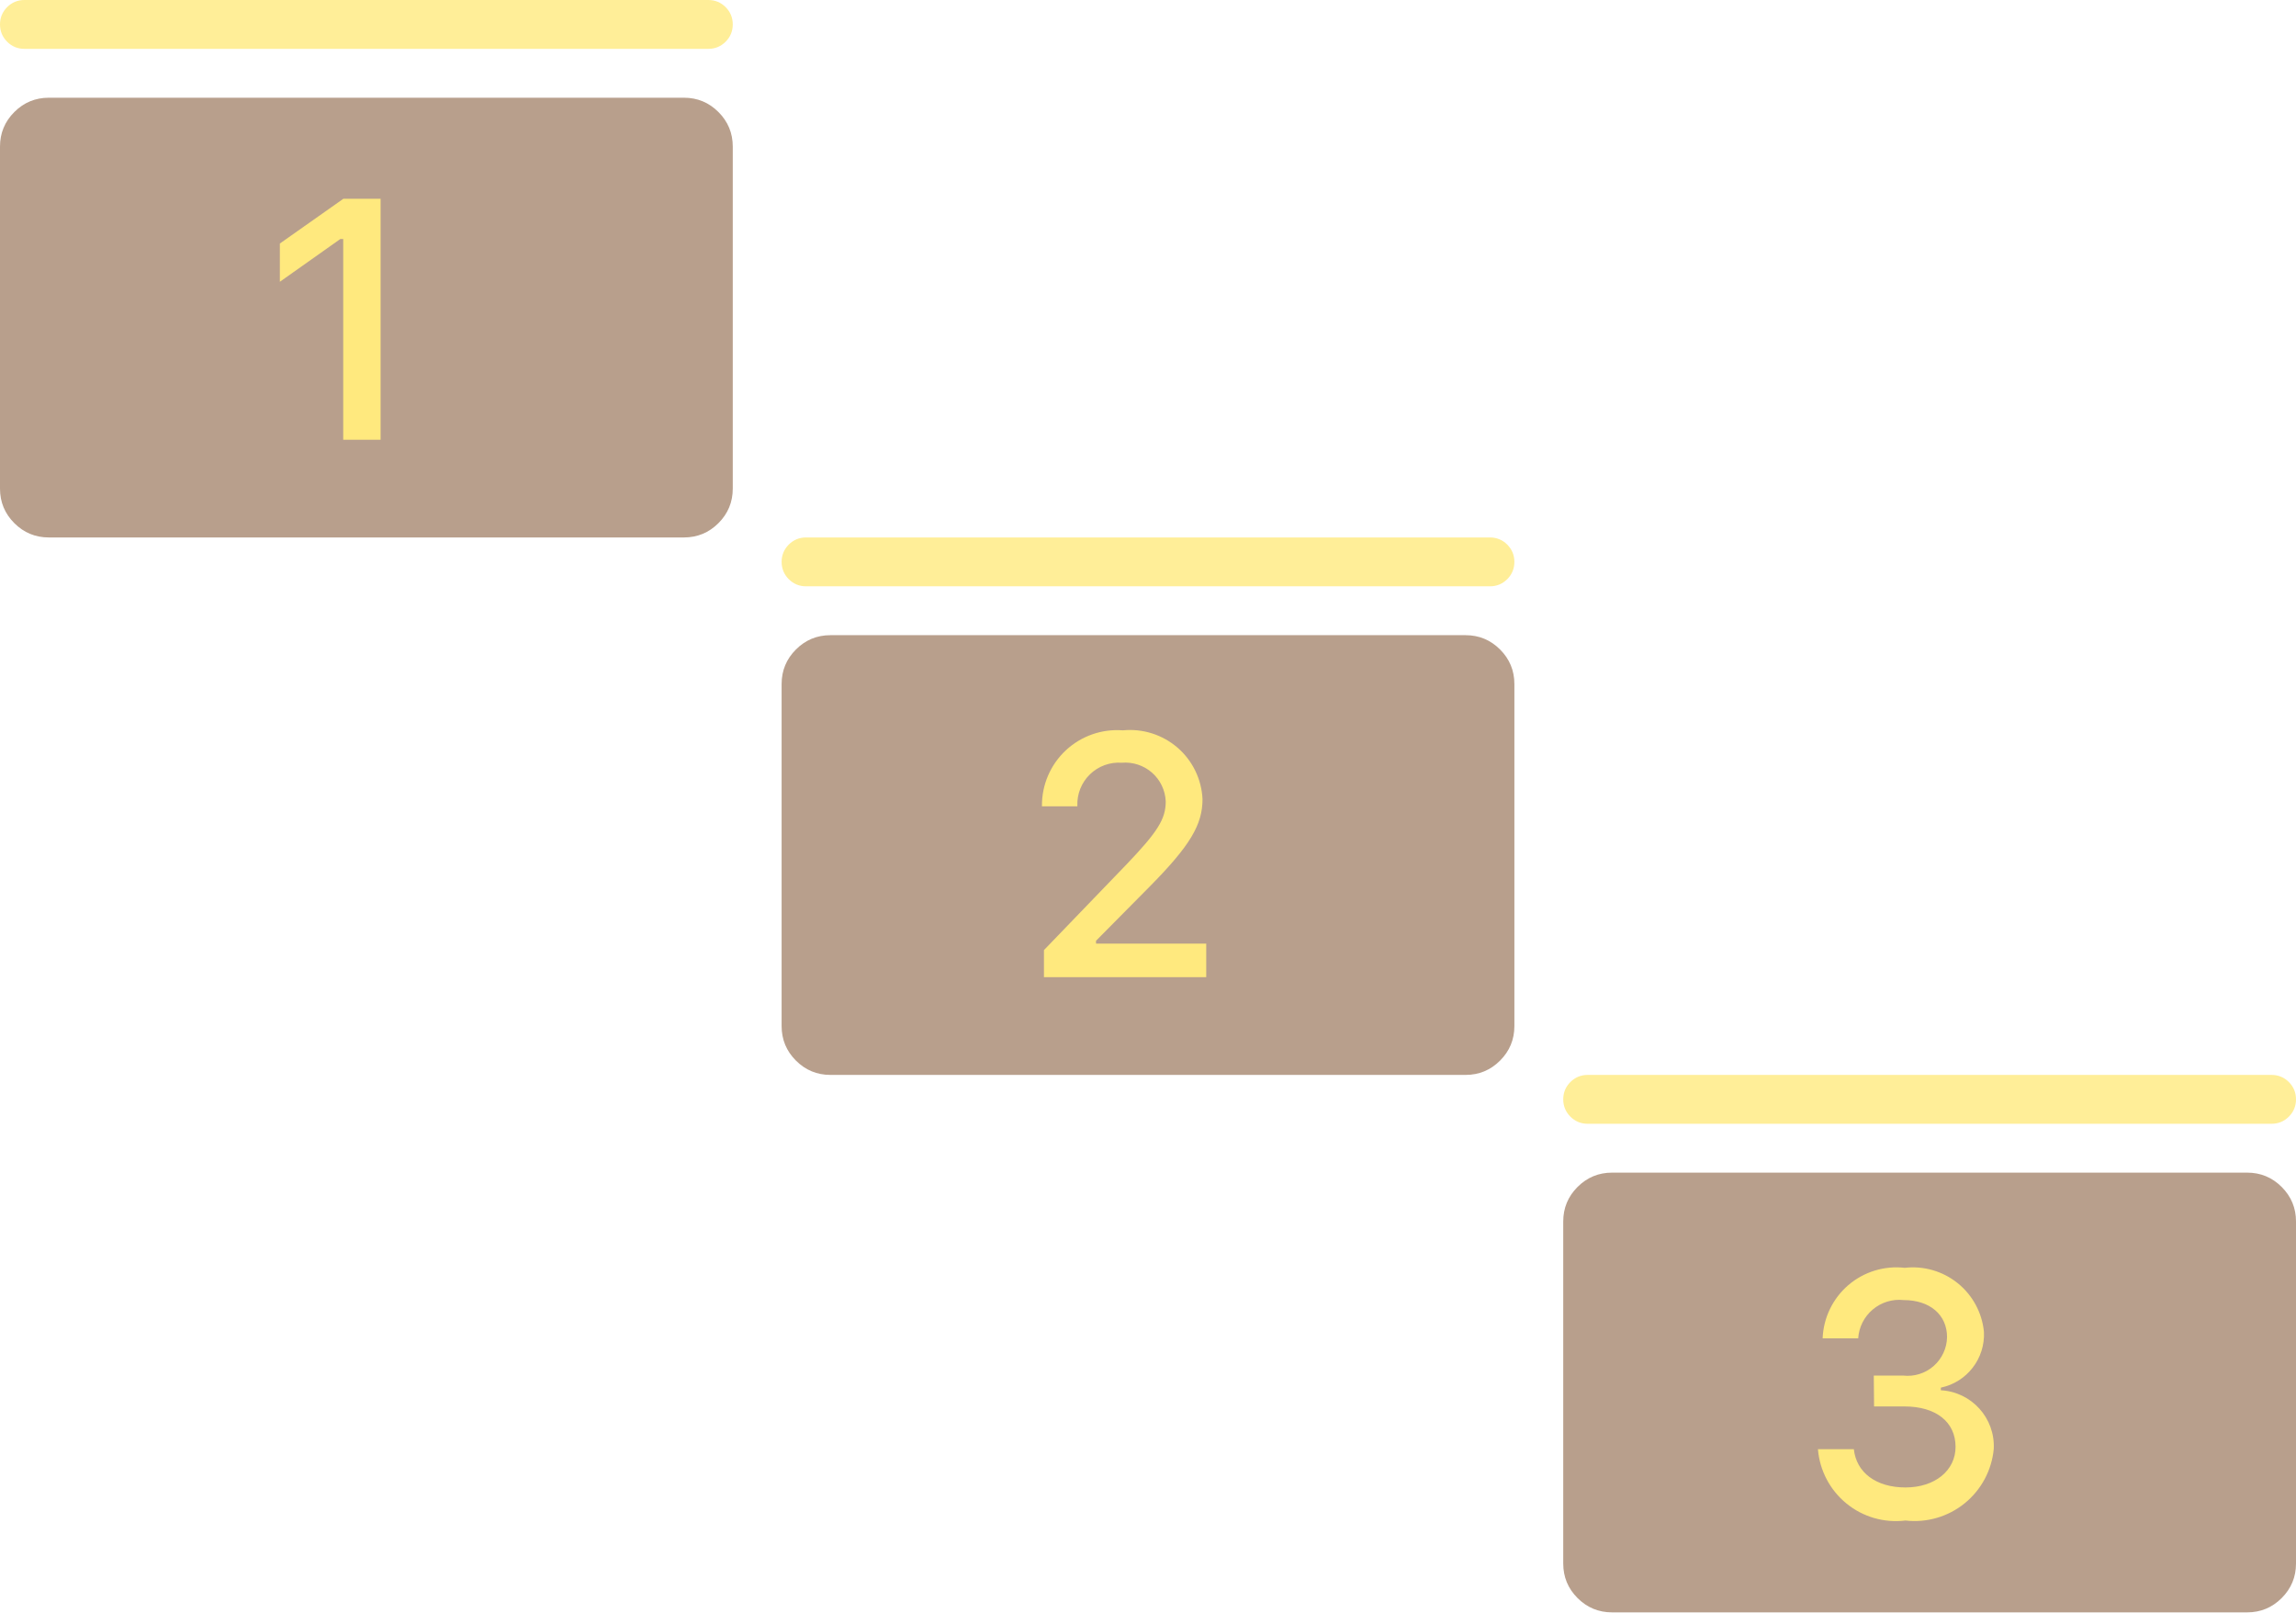
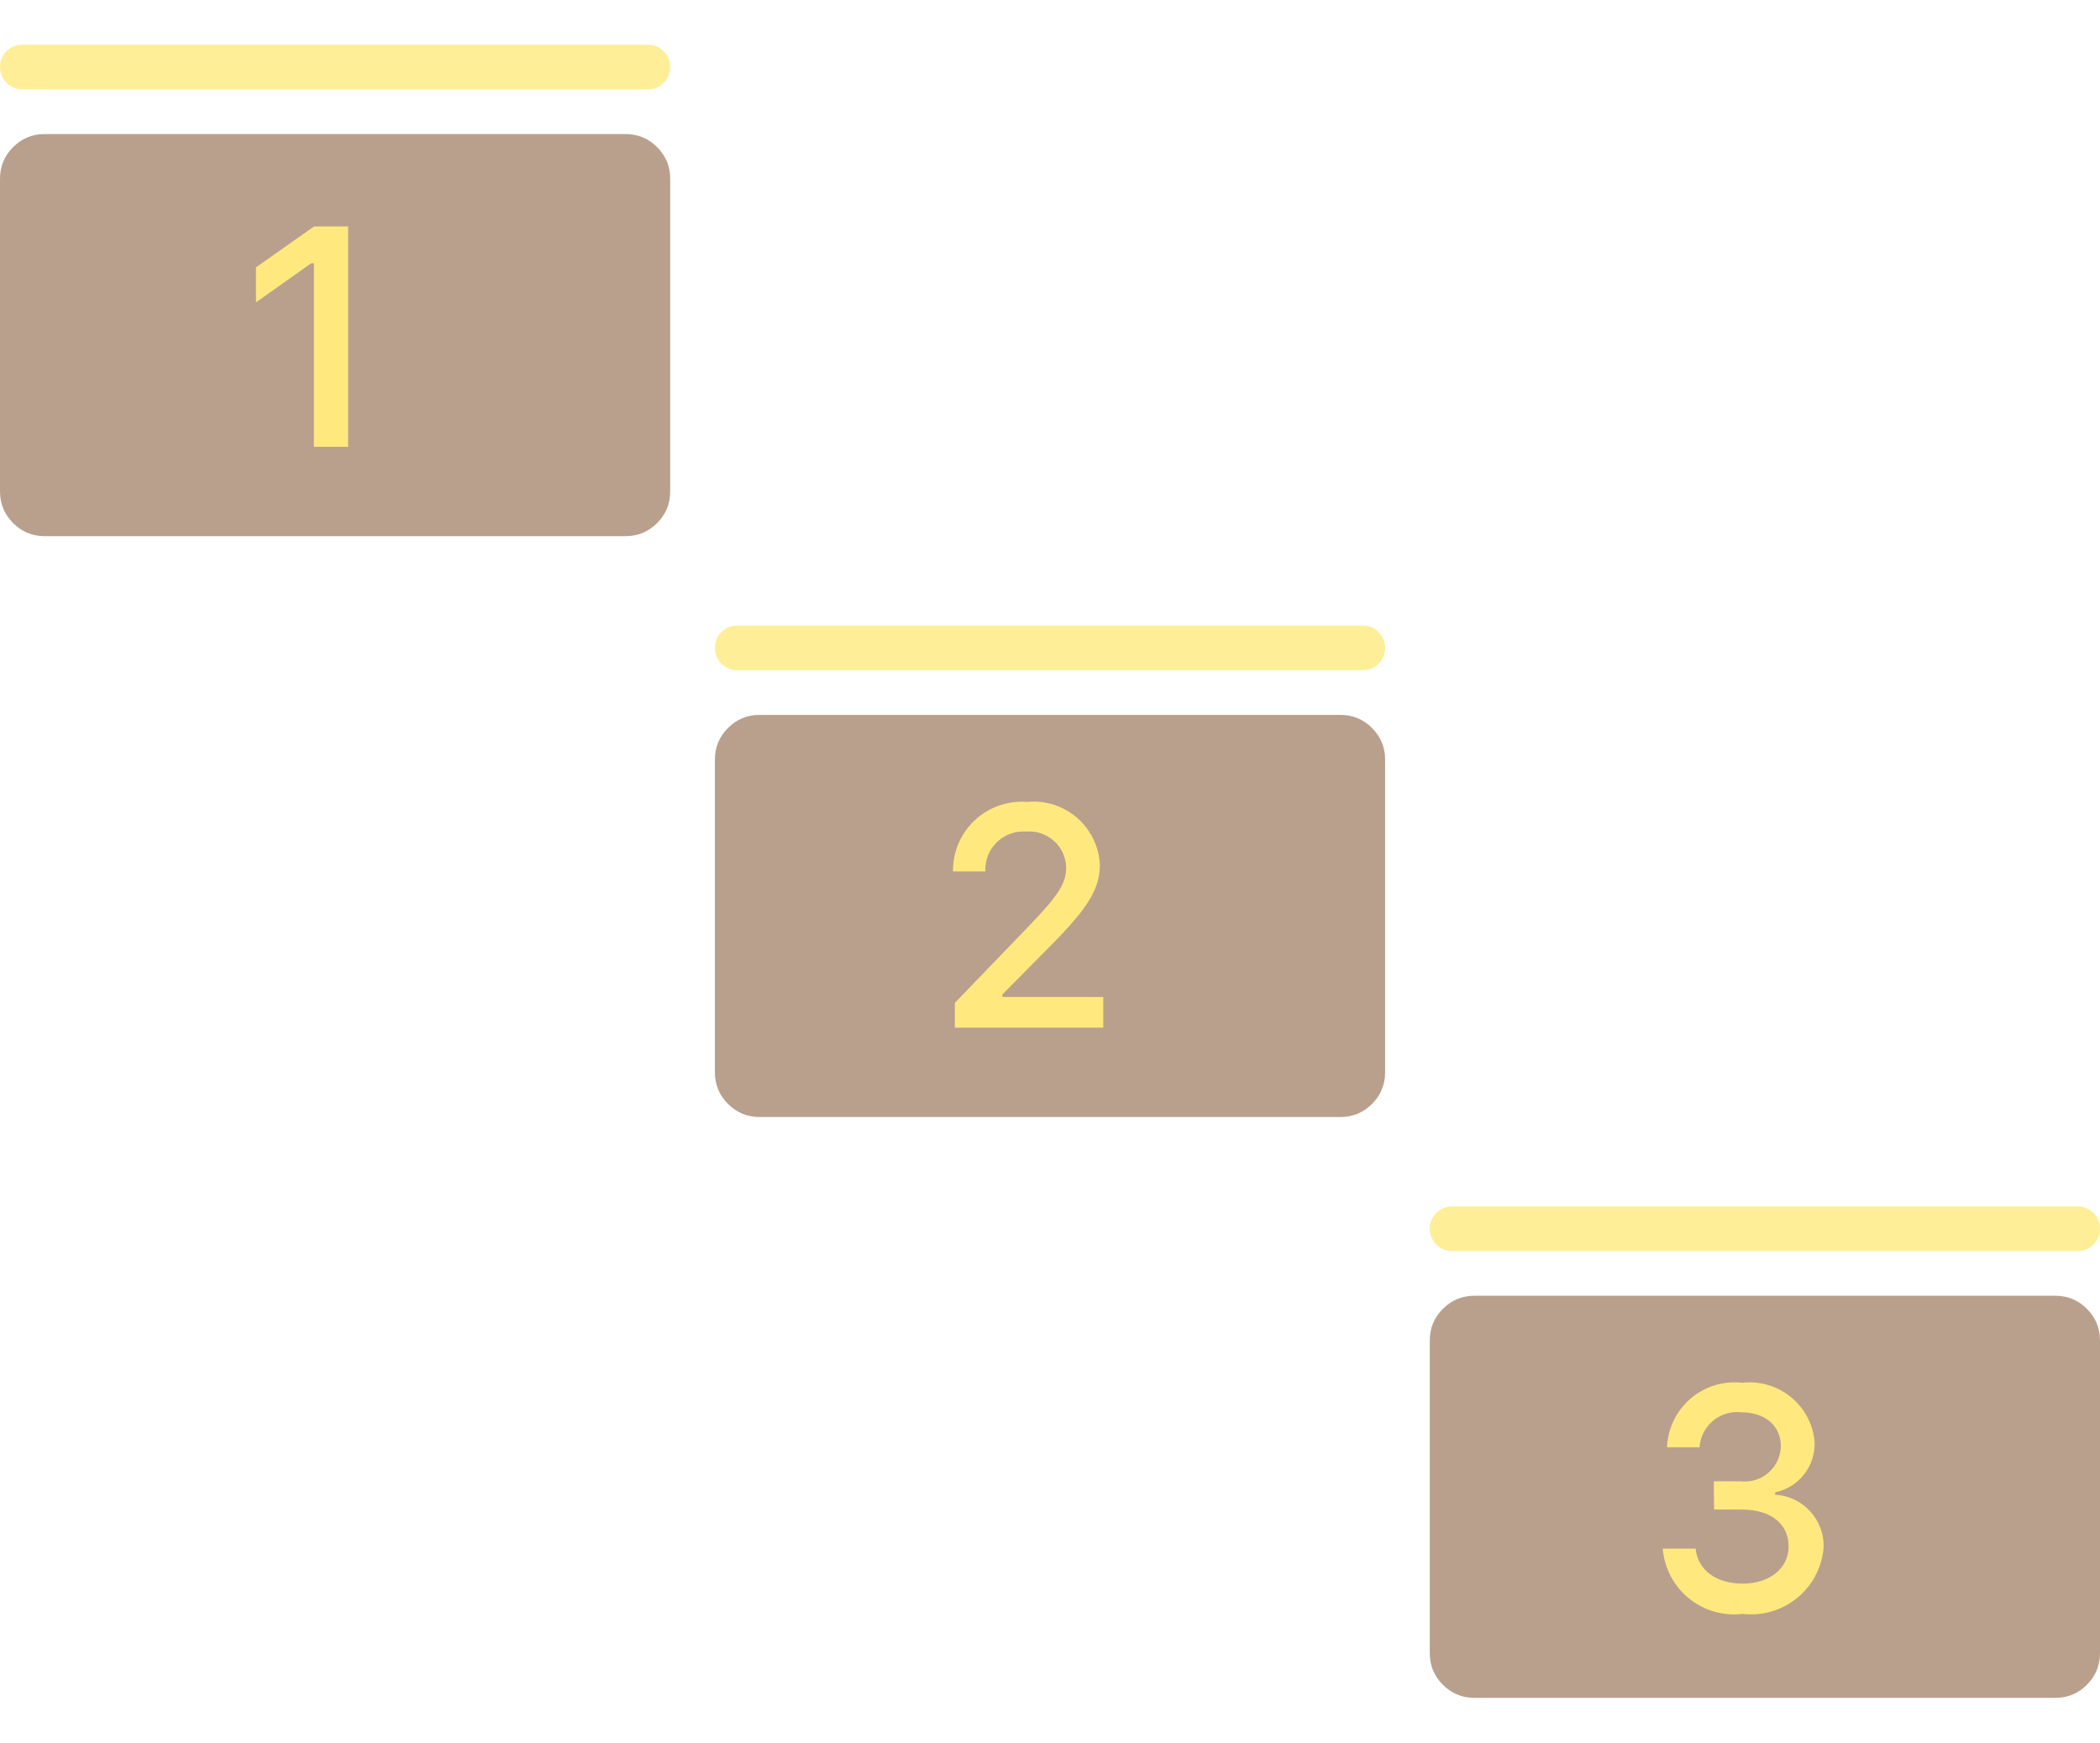
- <svg xmlns="http://www.w3.org/2000/svg" xmlns:xlink="http://www.w3.org/1999/xlink" width="47px" height="33px" viewbox="0 0 47 33" version="1.1">
+ <svg xmlns="http://www.w3.org/2000/svg" xmlns:xlink="http://www.w3.org/1999/xlink" width="47px" height="39px" viewBox="0 0 47 39" version="1.1">
  <defs>
-     <rect width="47" height="33" id="artboard_1" />
+     <rect width="47" height="39" id="artboard_1" />
    <clipPath id="clip_1">
      <use xlink:href="#artboard_1" clip-rule="evenodd" />
    </clipPath>
  </defs>
  <g id="hoverOn00122" clip-path="url(#clip_1)">
-     <g id="Group" transform="translate(0 -3.8146973E-05)">
-       <path d="M0 2L0 1C0 0.724 0.098 0.488 0.293 0.293C0.488 0.098 0.724 0 1 0L14 0C14.276 0 14.512 0.098 14.707 0.293C14.902 0.488 15 0.724 15 1L15 8C15 8.276 14.902 8.512 14.707 8.707C14.512 8.902 14.276 9 14 9L1 9C0.724 9 0.488 8.902 0.293 8.707C0.098 8.512 0 8.276 0 8L0 2Z" transform="translate(0 2)" id="Rectangle" fill="#B59B87" fill-opacity="0.95" fill-rule="evenodd" stroke="none" />
-       <path d="M0 0.5C0 0.362 0.049 0.244 0.146 0.146C0.244 0.049 0.362 0 0.5 0L14.5 0C14.638 0 14.756 0.049 14.854 0.146C14.951 0.244 15 0.362 15 0.5C15 0.638 14.951 0.756 14.854 0.854C14.756 0.951 14.638 1 14.5 1L0.5 1C0.362 1 0.244 0.951 0.146 0.854C0.049 0.756 0 0.638 0 0.5L0 0.5Z" id="Rectangle" fill="#FFEE98" fill-rule="evenodd" stroke="none" />
-       <path d="M1.297 4.932L2.062 4.932L2.062 0L1.3 0L0 0.916L0 1.699L1.237 0.824L1.297 0.824L1.297 4.932Z" transform="translate(5.729004 4.068)" id="Shape" fill="#FFE97E" fill-rule="evenodd" stroke="none" />
-       <path d="M0 2L0 1C0 0.724 0.098 0.488 0.293 0.293C0.488 0.098 0.724 0 1 0L14 0C14.276 0 14.512 0.098 14.707 0.293C14.902 0.488 15 0.724 15 1L15 8C15 8.276 14.902 8.512 14.707 8.707C14.512 8.902 14.276 9 14 9L1 9C0.724 9 0.488 8.902 0.293 8.707C0.098 8.512 0 8.276 0 8L0 2Z" transform="translate(16 13)" id="Rectangle" fill="#B59B87" fill-opacity="0.95" fill-rule="evenodd" stroke="none" />
-       <path d="M0 0.5C0 0.362 0.049 0.244 0.146 0.146C0.244 0.049 0.362 0 0.5 0L14.5 0C14.638 0 14.756 0.049 14.854 0.146C14.951 0.244 15 0.362 15 0.5C15 0.638 14.951 0.756 14.854 0.854C14.756 0.951 14.638 1 14.5 1L0.5 1C0.362 1 0.244 0.951 0.146 0.854C0.049 0.756 0 0.638 0 0.5L0 0.5Z" transform="translate(16 11)" id="Rectangle" fill="#FFEE98" fill-rule="evenodd" stroke="none" />
-       <path d="M4.3869e-05 1.552L4.3869e-05 1.562L0.725 1.562L0.725 1.552C0.715 1.311 0.809 1.076 0.982 0.908C1.156 0.739 1.393 0.653 1.634 0.67C1.859 0.651 2.083 0.724 2.253 0.873C2.423 1.022 2.524 1.234 2.534 1.46C2.534 1.822 2.373 2.082 1.714 2.769L0.041 4.505L0.041 5.059L3.363 5.059L3.363 4.372L1.107 4.372L1.107 4.314L2.207 3.203C3.034 2.366 3.287 1.938 3.287 1.415C3.268 1.008 3.083 0.627 2.775 0.361C2.466 0.095 2.062 -0.033 1.657 0.007C1.228 -0.026 0.804 0.122 0.489 0.416C0.174 0.71 -0.003 1.122 4.3869e-05 1.552L4.3869e-05 1.552Z" transform="translate(21.32898 14.94064)" id="Shape" fill="#FFE97E" fill-rule="evenodd" stroke="none" />
-       <path d="M0 2L0 1C0 0.724 0.098 0.488 0.293 0.293C0.488 0.098 0.724 0 1 0L14 0C14.276 0 14.512 0.098 14.707 0.293C14.902 0.488 15 0.724 15 1L15 8C15 8.276 14.902 8.512 14.707 8.707C14.512 8.902 14.276 9 14 9L1 9C0.724 9 0.488 8.902 0.293 8.707C0.098 8.512 0 8.276 0 8L0 2Z" transform="translate(32 24)" id="Rectangle" fill="#B59B87" fill-opacity="0.95" fill-rule="evenodd" stroke="none" />
-       <path d="M0 0.5C0 0.362 0.049 0.244 0.146 0.146C0.244 0.049 0.362 0 0.5 0L14.5 0C14.638 0 14.756 0.049 14.854 0.146C14.951 0.244 15 0.362 15 0.5C15 0.638 14.951 0.756 14.854 0.854C14.756 0.951 14.638 1 14.5 1L0.5 1C0.362 1 0.244 0.951 0.146 0.854C0.049 0.756 0 0.638 0 0.5L0 0.5Z" transform="translate(32 22)" id="Rectangle" fill="#FFEE98" fill-rule="evenodd" stroke="none" />
-       <path d="M1.149 2.847L1.771 2.847C2.417 2.847 2.817 3.165 2.817 3.674C2.817 4.159 2.393 4.505 1.792 4.505C1.191 4.505 0.786 4.201 0.735 3.722L0 3.722C0.035 4.157 0.246 4.558 0.584 4.834C0.922 5.11 1.358 5.235 1.791 5.182C2.226 5.232 2.664 5.105 3.004 4.829C3.344 4.553 3.559 4.151 3.599 3.715C3.629 3.085 3.145 2.55 2.516 2.516L2.516 2.462C3.051 2.35 3.425 1.866 3.398 1.32C3.36 0.93 3.167 0.571 2.862 0.325C2.557 0.079 2.166 -0.035 1.777 0.01C1.359 -0.038 0.941 0.091 0.622 0.364C0.303 0.638 0.112 1.033 0.096 1.453L0.824 1.453C0.839 1.224 0.946 1.011 1.122 0.863C1.298 0.715 1.526 0.645 1.754 0.67C2.291 0.67 2.643 0.97 2.643 1.429C2.639 1.656 2.538 1.871 2.367 2.021C2.196 2.171 1.969 2.241 1.743 2.215L1.143 2.215L1.149 2.847Z" transform="translate(37.21399 25.93827)" id="Shape" fill="#FFE97E" fill-rule="evenodd" stroke="none" />
-     </g>
+     <path d="M0 5L0 4C0 3.724 0.098 3.488 0.293 3.293C0.488 3.098 0.724 3 1 3L14 3C14.276 3 14.512 3.098 14.707 3.293C14.902 3.488 15 3.724 15 4L15 11C15 11.276 14.902 11.512 14.707 11.707C14.512 11.902 14.276 12 14 12L1 12C0.724 12 0.488 11.902 0.293 11.707C0.098 11.512 0 11.276 0 11L0 5L0 5Z" id="Rectangle" fill="#B59B87" fill-opacity="0.949" fill-rule="evenodd" stroke="none" />
+     <path d="M0 1.5C0 1.362 0.049 1.244 0.146 1.146C0.244 1.049 0.362 1 0.5 1L14.5 1C14.638 1 14.756 1.049 14.854 1.146C14.951 1.244 15 1.362 15 1.5C15 1.638 14.951 1.756 14.854 1.854C14.756 1.951 14.638 2 14.5 2L0.5 2C0.362 2 0.244 1.951 0.146 1.854C0.049 1.756 0 1.638 0 1.5L0 1.5L0 1.5Z" id="Rectangle#1" fill="#FFEE98" fill-rule="evenodd" stroke="none" />
+     <path d="M7.026 10L7.791 10L7.791 5.068L7.029 5.068L5.729 5.984L5.729 6.767L6.966 5.892L7.026 5.892L7.026 10L7.026 10Z" id="Shape" fill="#FFE97E" fill-rule="evenodd" stroke="none" />
+     <path d="M16 18L16 17C16 16.724 16.098 16.488 16.293 16.293C16.488 16.098 16.724 16 17 16L30 16C30.276 16 30.512 16.098 30.707 16.293C30.902 16.488 31 16.724 31 17L31 24C31 24.276 30.902 24.512 30.707 24.707C30.512 24.902 30.276 25 30 25L17 25C16.724 25 16.488 24.902 16.293 24.707C16.098 24.512 16 24.276 16 24L16 18L16 18Z" id="Rectangle#2" fill="#B59B87" fill-opacity="0.949" fill-rule="evenodd" stroke="none" />
+     <path d="M16 14.5C16 14.362 16.049 14.244 16.146 14.146C16.244 14.049 16.362 14 16.5 14L30.5 14C30.638 14 30.756 14.049 30.854 14.146C30.951 14.244 31 14.362 31 14.5C31 14.638 30.951 14.756 30.854 14.854C30.756 14.951 30.638 15 30.5 15L16.5 15C16.362 15 16.244 14.951 16.146 14.854C16.049 14.756 16 14.638 16 14.5L16 14.5L16 14.5Z" id="Rectangle#3" fill="#FFEE98" fill-rule="evenodd" stroke="none" />
+     <path d="M21.329 19.493L21.329 19.503L22.054 19.503L22.054 19.493C22.044 19.251 22.137 19.017 22.311 18.849C22.485 18.68 22.722 18.594 22.963 18.611C23.188 18.591 23.412 18.665 23.582 18.814C23.752 18.963 23.853 19.175 23.863 19.401C23.863 19.763 23.702 20.023 23.043 20.71L21.37 22.446L21.37 23L24.692 23L24.692 22.313L22.436 22.313L22.436 22.255L23.536 21.144C24.363 20.307 24.616 19.879 24.616 19.356C24.597 18.949 24.412 18.568 24.104 18.302C23.796 18.035 23.391 17.907 22.986 17.948C22.557 17.915 22.133 18.063 21.818 18.357C21.503 18.65 21.326 19.062 21.329 19.493L21.329 19.493L21.329 19.493Z" id="Shape#1" fill="#FFE97E" fill-rule="evenodd" stroke="none" />
+     <path d="M32 31L32 30C32 29.724 32.098 29.488 32.293 29.293C32.488 29.098 32.724 29 33 29L46 29C46.276 29 46.512 29.098 46.707 29.293C46.902 29.488 47 29.724 47 30L47 37C47 37.276 46.902 37.512 46.707 37.707C46.512 37.902 46.276 38 46 38L33 38C32.724 38 32.488 37.902 32.293 37.707C32.098 37.512 32 37.276 32 37L32 31L32 31Z" id="Rectangle#4" fill="#B59B87" fill-opacity="0.949" fill-rule="evenodd" stroke="none" />
+     <path d="M32 27.5C32 27.362 32.049 27.244 32.146 27.146C32.244 27.049 32.362 27 32.5 27L46.5 27C46.638 27 46.756 27.049 46.854 27.146C46.951 27.244 47 27.362 47 27.5C47 27.638 46.951 27.756 46.854 27.854C46.756 27.951 46.638 28 46.5 28L32.5 28C32.362 28 32.244 27.951 32.146 27.854C32.049 27.756 32 27.638 32 27.5L32 27.5L32 27.5Z" id="Rectangle#5" fill="#FFEE98" fill-rule="evenodd" stroke="none" />
+     <path d="M38.363 33.785L38.985 33.785C39.631 33.785 40.031 34.103 40.031 34.612C40.031 35.097 39.607 35.443 39.006 35.443C38.405 35.443 38 35.139 37.949 34.66L37.214 34.66C37.249 35.095 37.46 35.497 37.798 35.772C38.136 36.048 38.572 36.173 39.005 36.12C39.44 36.171 39.878 36.043 40.218 35.767C40.558 35.491 40.773 35.089 40.813 34.653C40.843 34.023 40.359 33.488 39.73 33.454L39.73 33.4C40.265 33.288 40.639 32.804 40.612 32.258C40.574 31.868 40.381 31.509 40.076 31.263C39.771 31.017 39.38 30.903 38.991 30.948C38.573 30.9 38.155 31.029 37.836 31.303C37.517 31.577 37.326 31.971 37.31 32.391L38.038 32.391C38.053 32.162 38.16 31.949 38.336 31.801C38.511 31.653 38.74 31.584 38.968 31.608C39.505 31.608 39.857 31.908 39.857 32.367C39.853 32.594 39.752 32.809 39.581 32.959C39.41 33.109 39.183 33.179 38.957 33.153L38.357 33.153L38.363 33.785L38.363 33.785Z" id="Shape#2" fill="#FFE97E" fill-rule="evenodd" stroke="none" />
  </g>
</svg>
